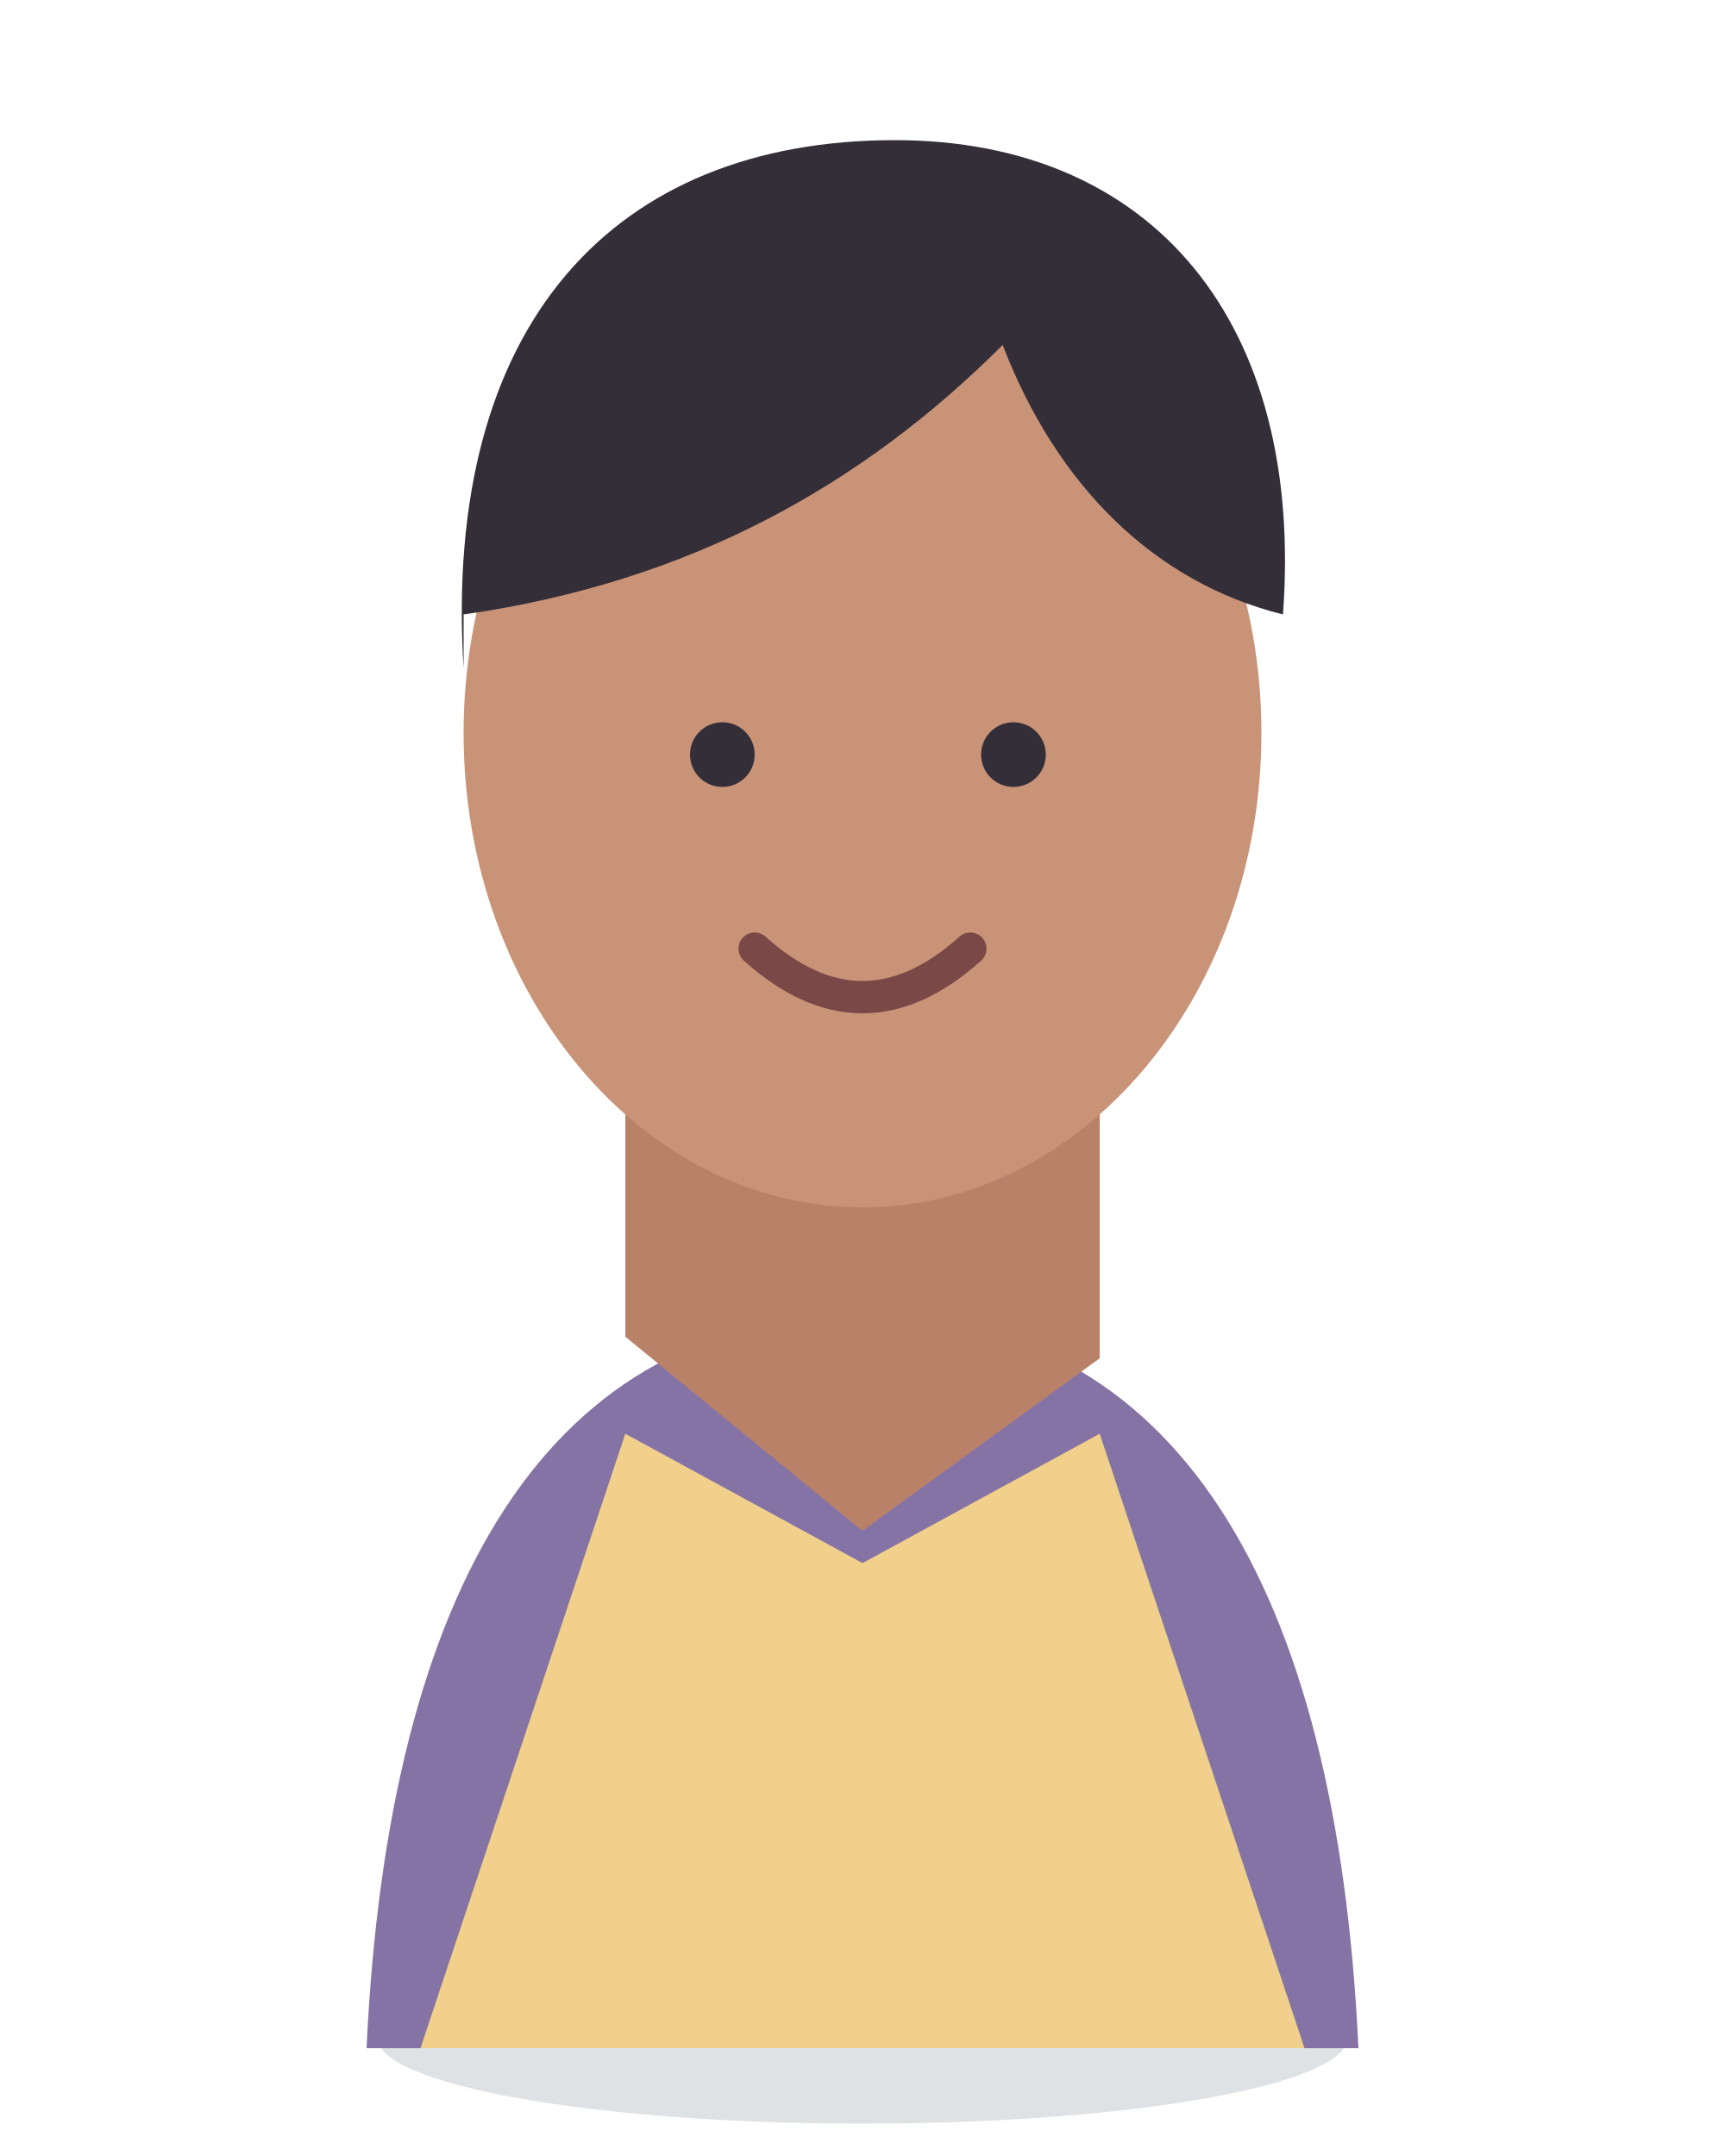
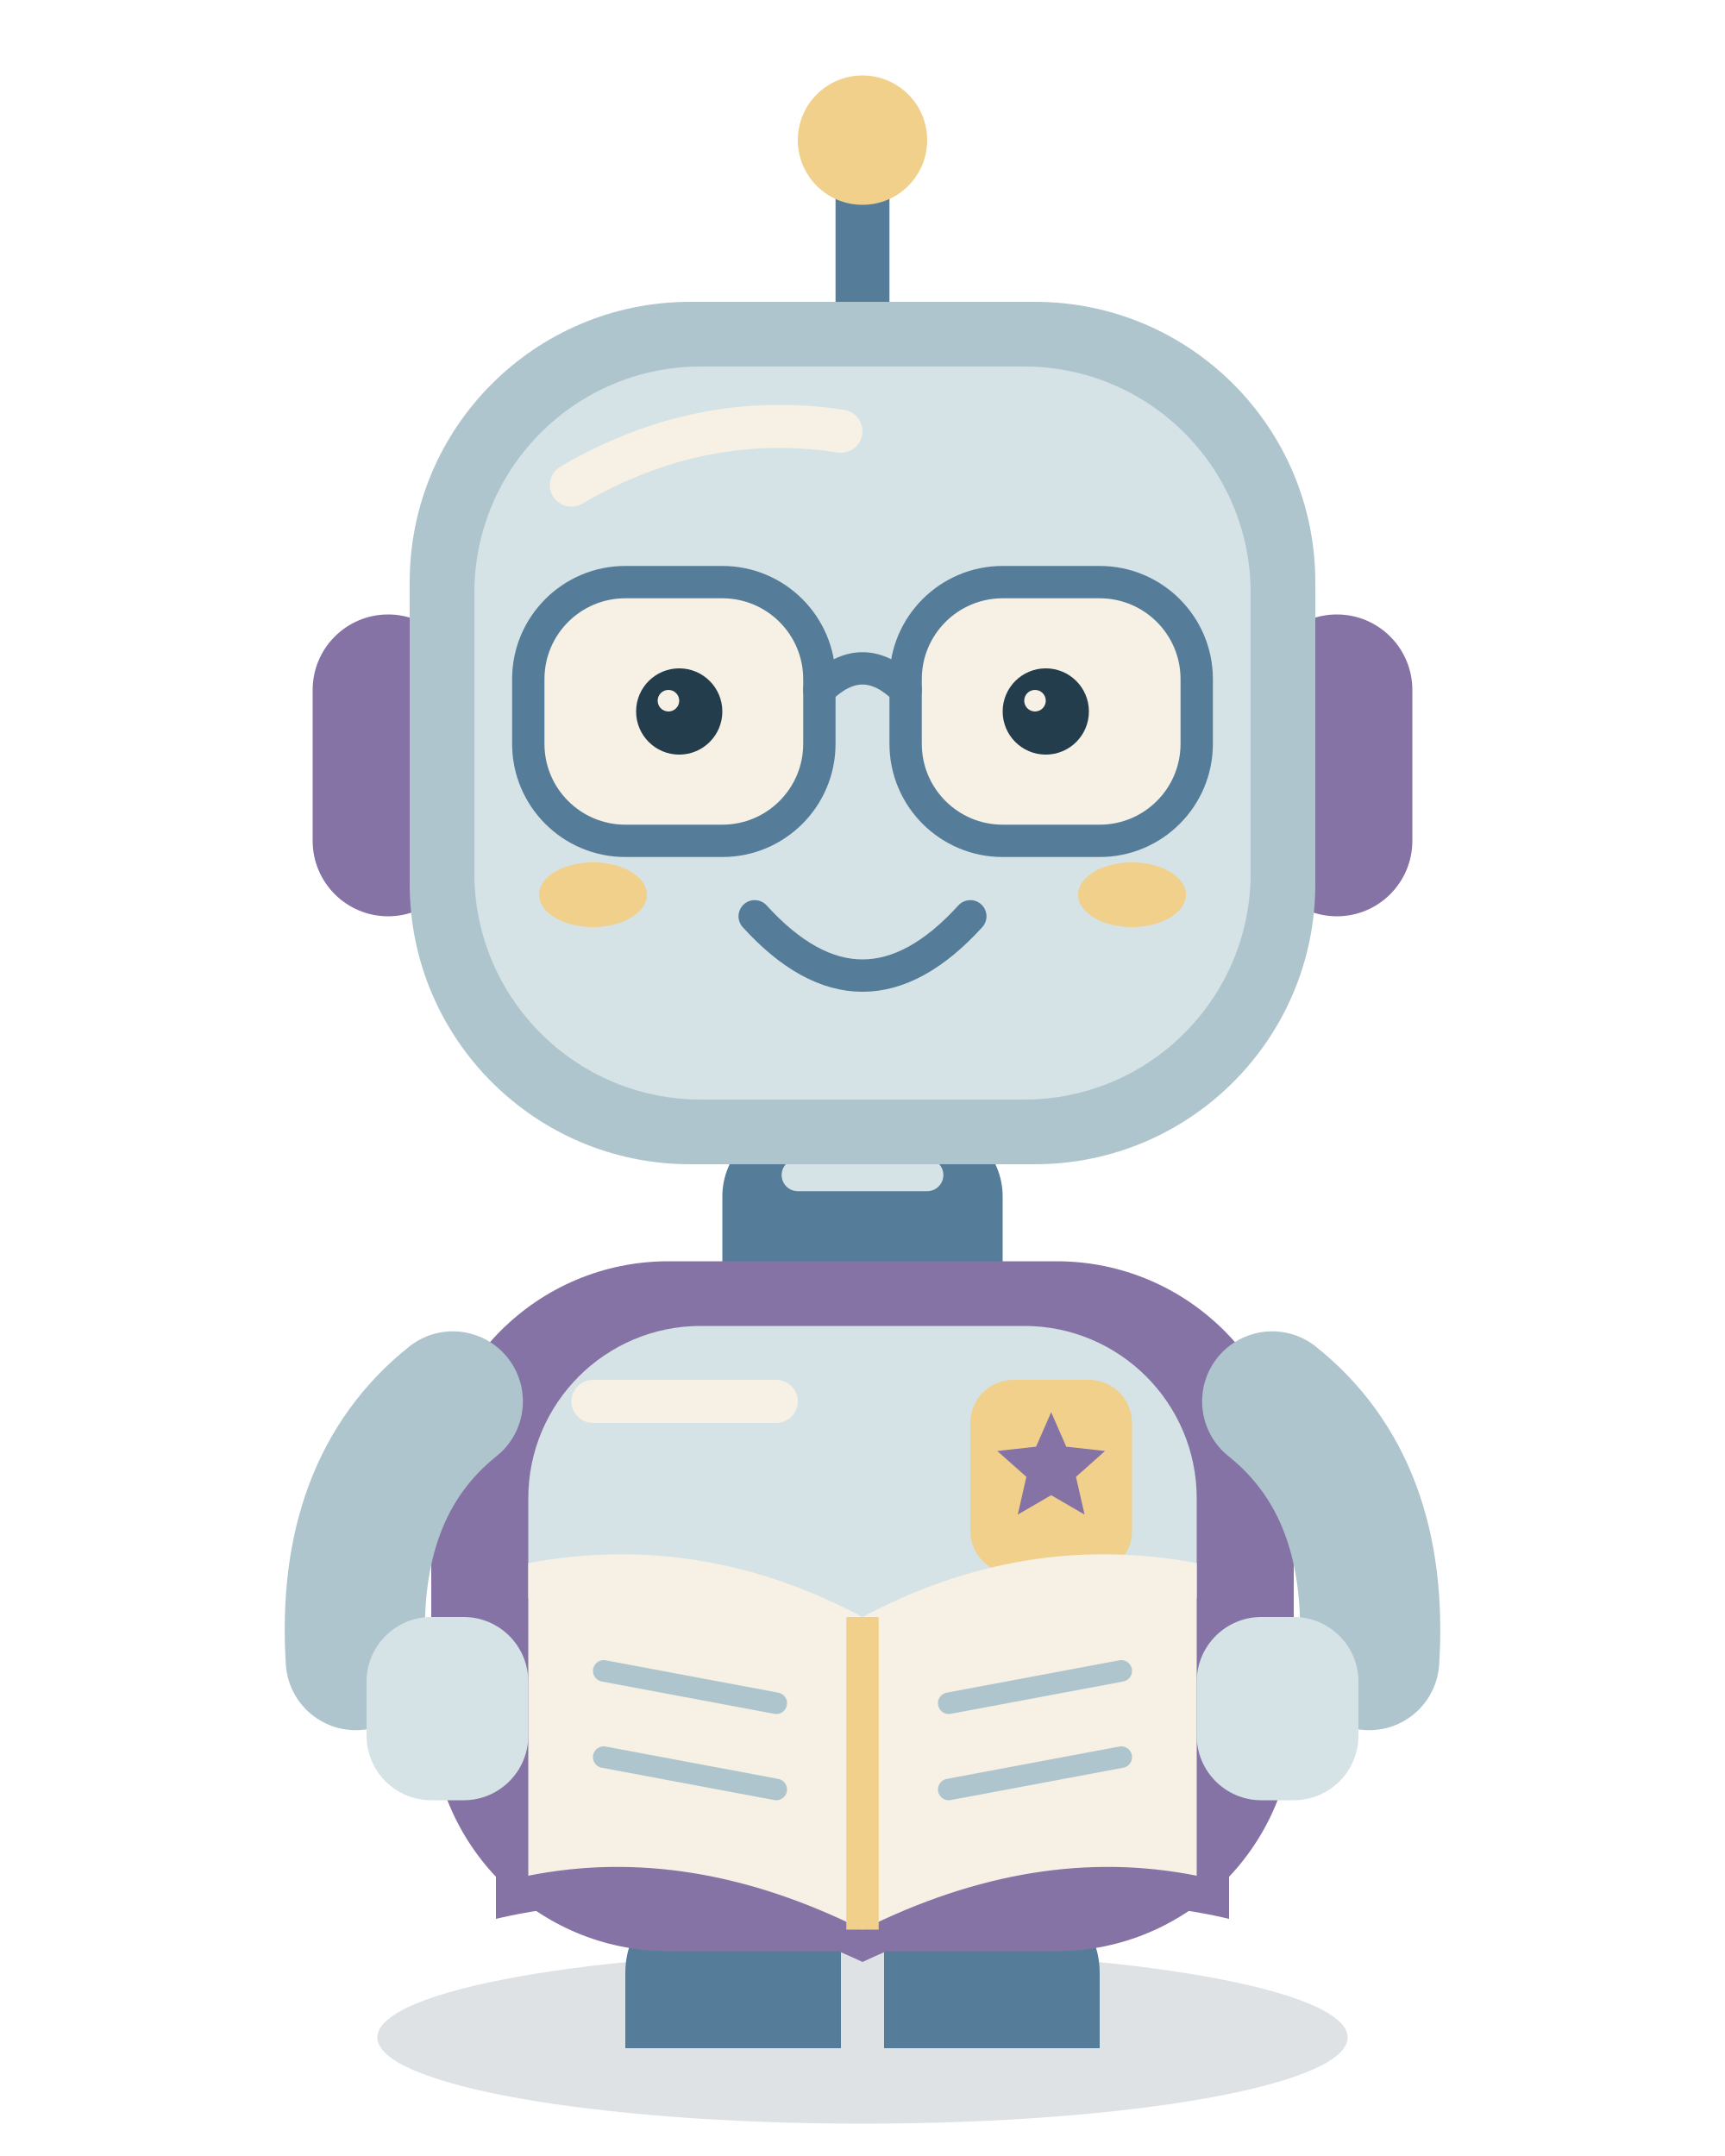
<svg xmlns="http://www.w3.org/2000/svg" viewBox="0 0 160 200" fill="none">
  <ellipse cx="80" cy="189" rx="45" ry="8" fill="#233D4D" opacity=".15" />
-   <path d="M34 190c2-43 17-68 46-68s44 25 46 68H34z" fill="#8673A5" />
-   <path d="M58 124V98h44v28l-22 16z" fill="#B98268" />
-   <ellipse cx="80" cy="68" rx="37" ry="44" fill="#C99378" />
-   <path d="M43 62c-2-32 14-49 40-49 24 0 38 17 36 44-12-3-21-12-26-25-13 13-29 22-50 25z" fill="#342E38" />
-   <circle cx="67" cy="70" r="3" fill="#342E38" />
-   <circle cx="94" cy="70" r="3" fill="#342E38" />
-   <path d="M70 88q10 9 20 0" stroke="#7A4847" stroke-width="3" stroke-linecap="round" />
-   <path d="m58 133 22 12 22-12 19 57H39z" fill="#F1D08B" />
+   <path d="M66 175h12v15H58v-7a8 8 0 0 1 8-8zm28 0H82v15h20v-7a8 8 0 0 0-8-8z" fill="#557D99" />
+   <rect x="67" y="104" width="26" height="20" rx="7" fill="#557D99" />
+   <path d="M74 109h12" stroke="#D5E3E6" stroke-width="3" stroke-linecap="round" />
+   <rect x="40" y="117" width="80" height="64" rx="22" fill="#8673A5" />
+   <rect x="49" y="123" width="62" height="48" rx="16" fill="#D5E3E6" />
+   <path d="M55 130h17" stroke="#F6F0E5" stroke-width="4" stroke-linecap="round" />
+   <rect x="90" y="128" width="15" height="18" rx="4" fill="#F1D08B" />
+   <path d="m97.5 131 1.4 3.2 3.6.4-2.7 2.4.8 3.5-3.1-1.8-3.1 1.8.8-3.5-2.7-2.4 3.6-.4z" fill="#8673A5" />
+   <path d="M80 28V17" stroke="#557D99" stroke-width="5" stroke-linecap="round" />
+   <circle cx="80" cy="13" r="6" fill="#F1D08B" />
+   <rect x="29" y="57" width="14" height="28" rx="7" fill="#8673A5" />
+   <rect x="117" y="57" width="14" height="28" rx="7" fill="#8673A5" />
+   <rect x="38" y="28" width="84" height="80" rx="26" fill="#AFC5CE" />
+   <rect x="44" y="34" width="72" height="68" rx="21" fill="#D5E3E6" />
+   <path d="M53 45q12-7 25-5" stroke="#F6F0E5" stroke-width="4" stroke-linecap="round" />
+   <rect x="49" y="54" width="27" height="24" rx="9" fill="#F6F0E5" stroke="#557D99" stroke-width="3" />
+   <rect x="84" y="54" width="27" height="24" rx="9" fill="#F6F0E5" stroke="#557D99" stroke-width="3" />
+   <path d="M76 64q4-4 8 0" stroke="#557D99" stroke-width="3" stroke-linecap="round" />
+   <circle cx="63" cy="66" r="4" fill="#233D4D" />
+   <circle cx="97" cy="66" r="4" fill="#233D4D" />
+   <circle cx="62" cy="65" r="1" fill="#F6F0E5" />
+   <circle cx="96" cy="65" r="1" fill="#F6F0E5" />
+   <ellipse cx="55" cy="83" rx="5" ry="3" fill="#F1D08B" />
+   <ellipse cx="105" cy="83" rx="5" ry="3" fill="#F1D08B" />
+   <path d="M70 85q10 11 20 0" stroke="#557D99" stroke-width="3" stroke-linecap="round" />
+   <path d="M42 130q-10 8-9 24m85-24q10 8 9 24" stroke="#AFC5CE" stroke-width="13" stroke-linecap="round" />
+   <path d="M46 149q17-5 34 3 17-8 34-3v29q-17-4-34 4-17-8-34-4z" fill="#8673A5" />
+   <path d="M49 145q16-3 31 5 15-8 31-5v29q-15-3-31 5-16-8-31-5z" fill="#F6F0E5" />
+   <path d="M80 150v29" stroke="#F1D08B" stroke-width="3" />
+   <path d="m56 155 16 3m-16 5 16 3m16-8 16-3m-16 11 16-3" stroke="#AFC5CE" stroke-width="2" stroke-linecap="round" />
+   <rect x="34" y="150" width="15" height="17" rx="6" fill="#D5E3E6" />
+   <rect x="111" y="150" width="15" height="17" rx="6" fill="#D5E3E6" />
</svg>
